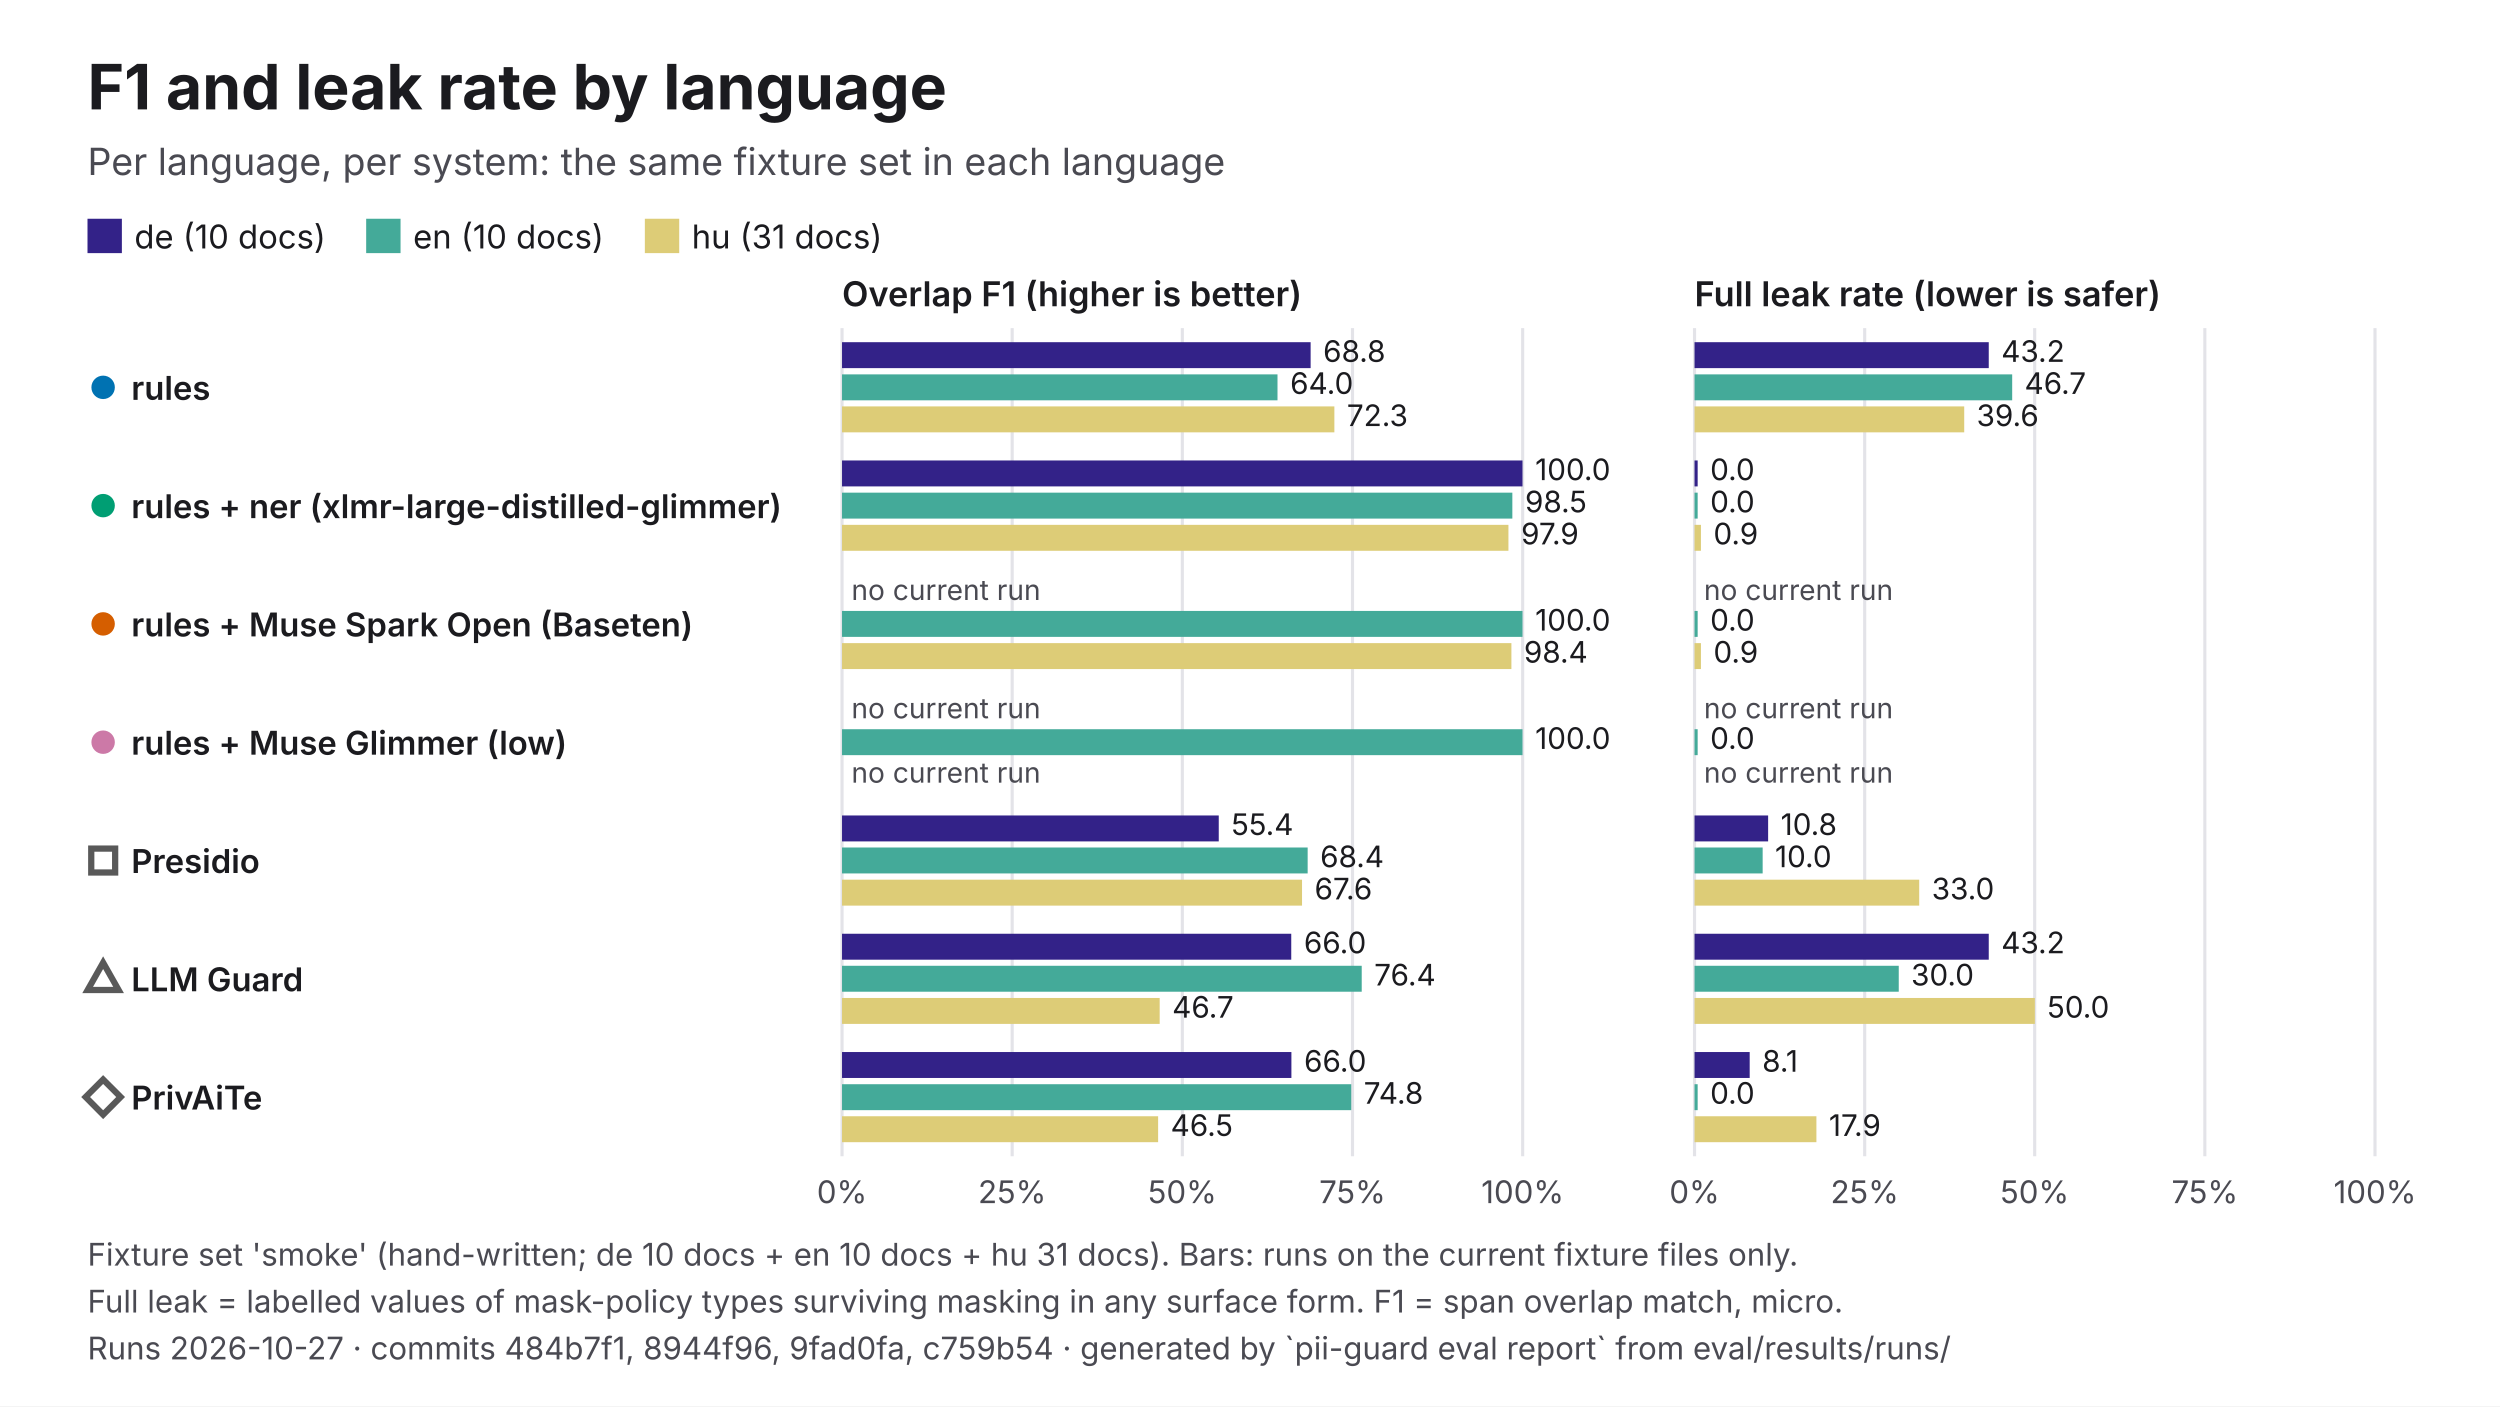
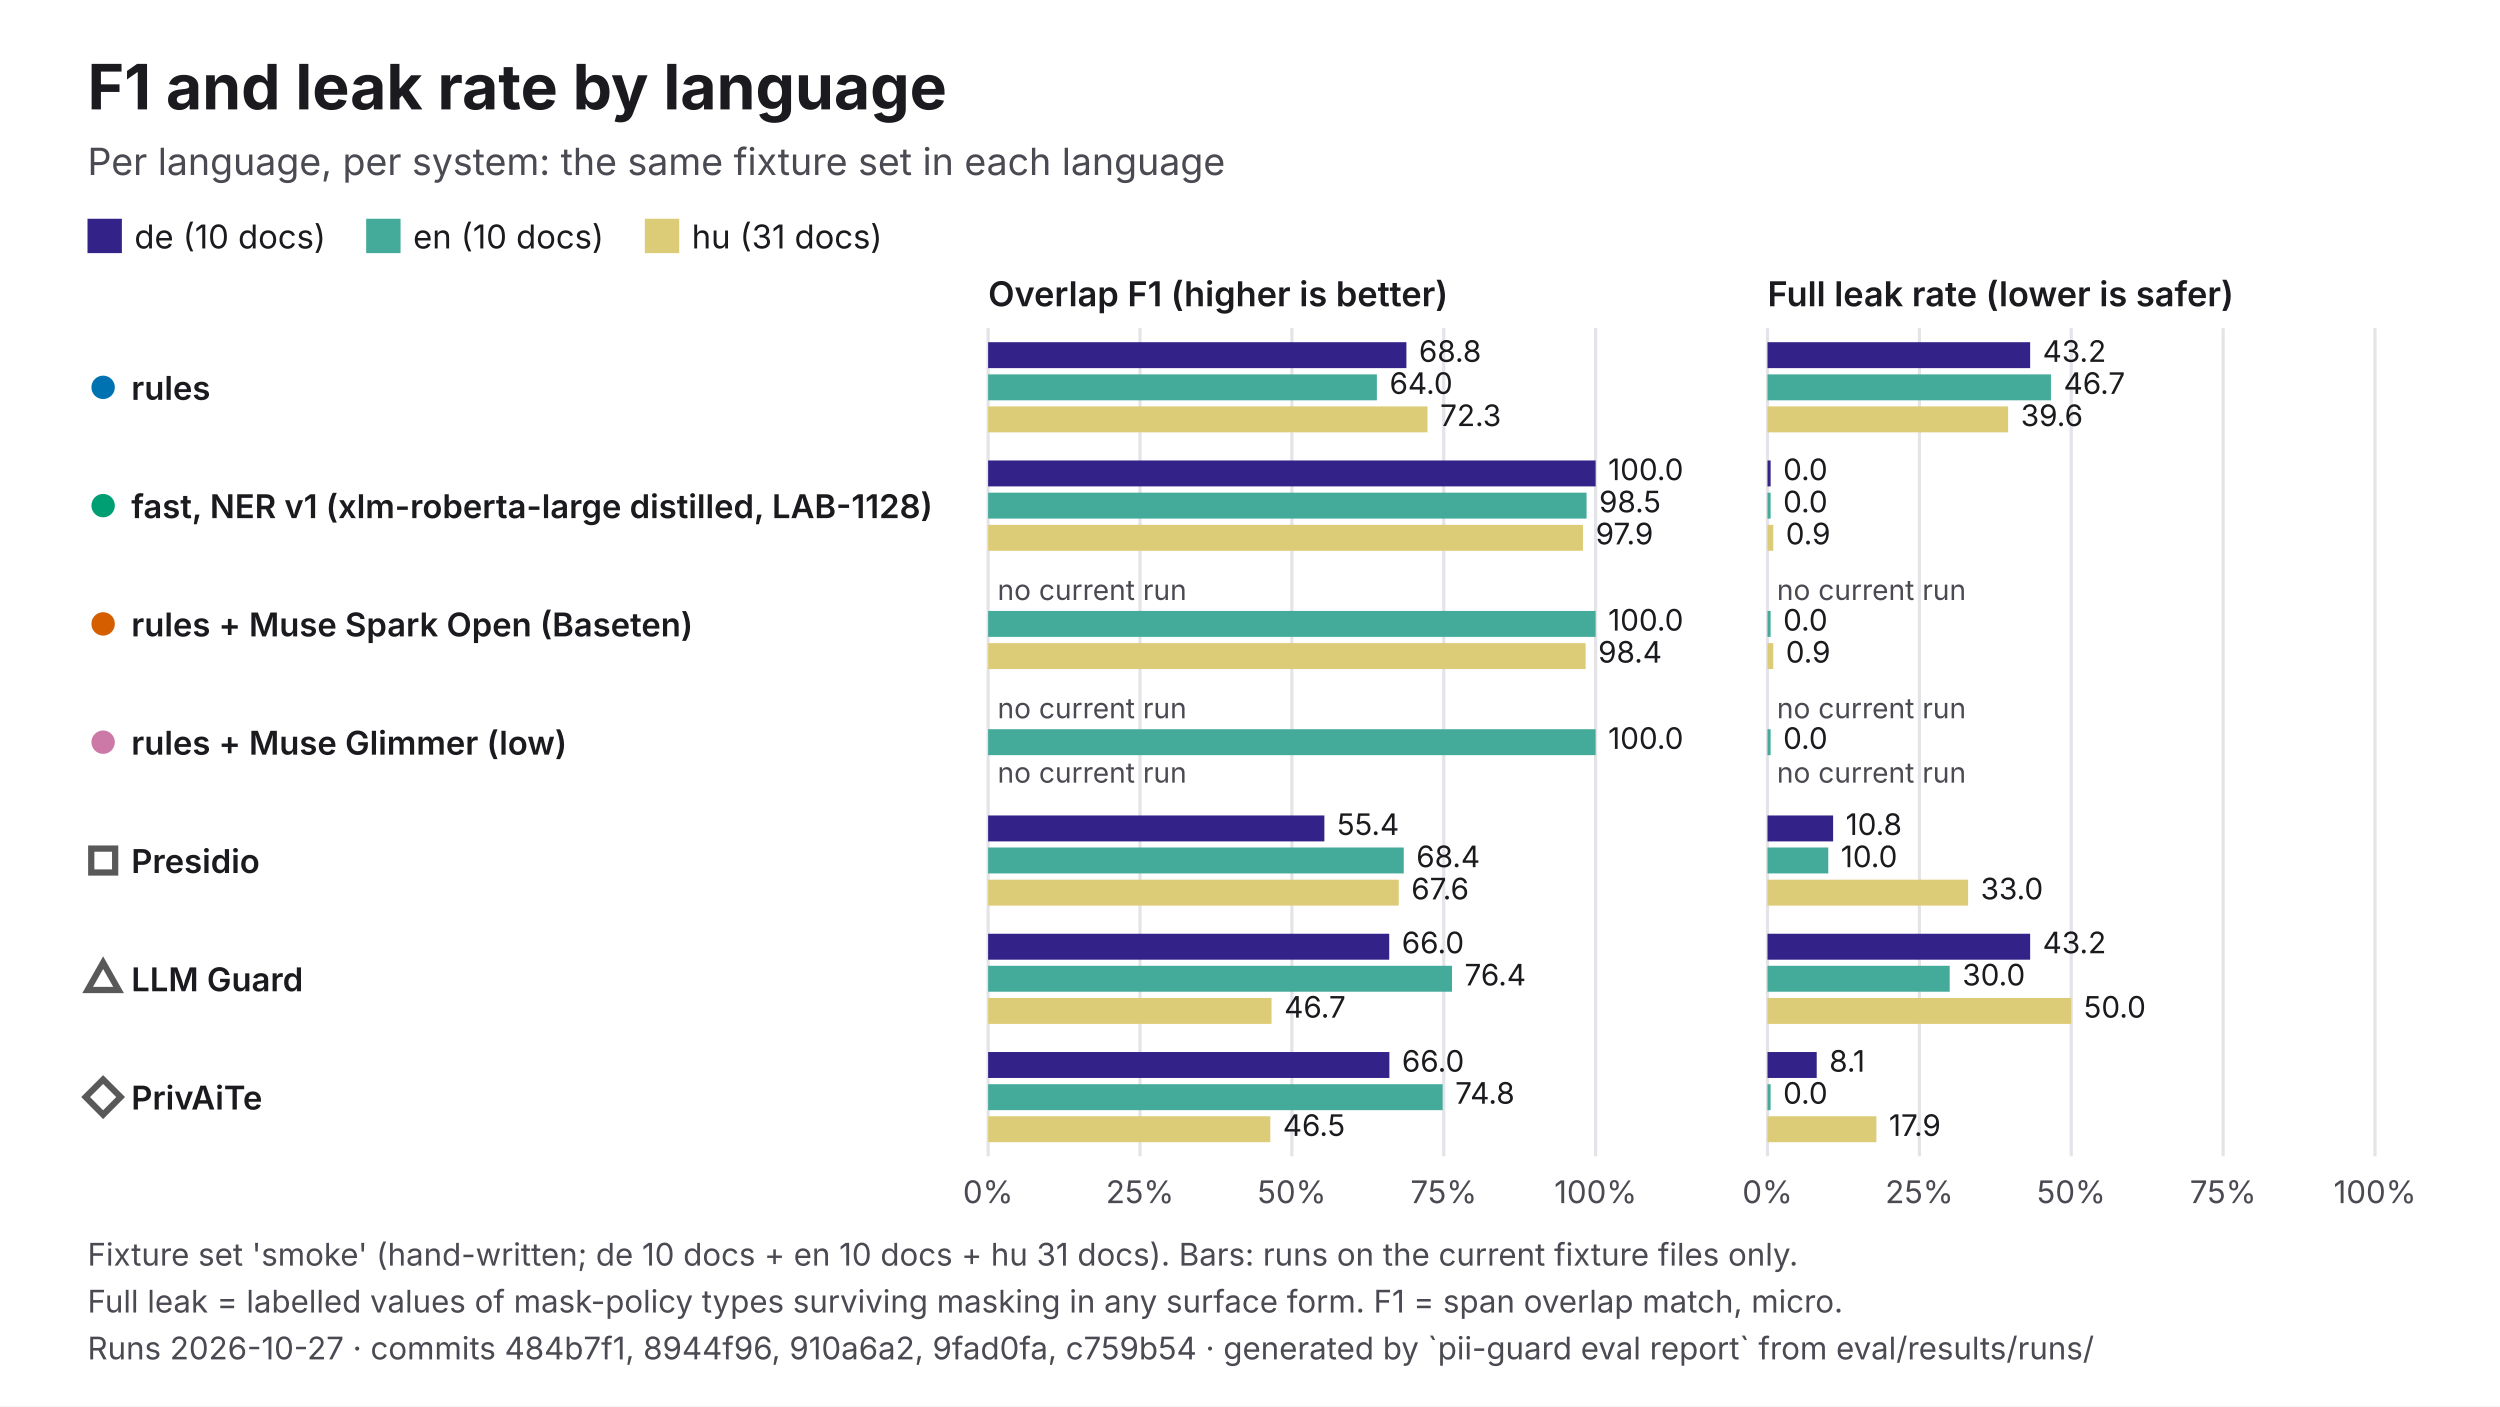
<svg xmlns="http://www.w3.org/2000/svg" viewBox="0 0 1600 900" width="1600" height="900" role="img" aria-labelledby="t d" font-family="Inter, 'Helvetica Neue', Helvetica, Arial, sans-serif">
  <rect width="1600" height="900" fill="#FFFFFF" />
  <text x="56" y="70" font-size="40" fill="#1B1B1F" font-weight="700">F1 and leak rate by language</text>
  <text x="56" y="112" font-size="24" fill="#4A4A52">Per language, per system: the same fixture set in each language</text>
  <rect x="56" y="140" width="22" height="22" fill="#332288" />
  <text x="86" y="159" font-size="21" fill="#1B1B1F">de (10 docs)</text>
  <rect x="234.35" y="140" width="22" height="22" fill="#44AA99" />
  <text x="264.4" y="159" font-size="21" fill="#1B1B1F">en (10 docs)</text>
  <rect x="412.7" y="140" width="22" height="22" fill="#DDCC77" />
  <text x="442.7" y="159" font-size="21" fill="#1B1B1F">hu (31 docs)</text>
-   <text x="538.9" y="196" font-size="22" fill="#1B1B1F" font-weight="600">Overlap F1 (higher is better)</text>
-   <line x1="538.9" y1="210" x2="538.9" y2="740" stroke="#E3E3E8" stroke-width="2" />
-   <text x="538.9" y="770" font-size="20" fill="#4A4A52" text-anchor="middle">0%</text>
-   <line x1="647.8" y1="210" x2="647.8" y2="740" stroke="#E3E3E8" stroke-width="2" />
-   <text x="647.8" y="770" font-size="20" fill="#4A4A52" text-anchor="middle">25%</text>
-   <line x1="756.7" y1="210" x2="756.7" y2="740" stroke="#E3E3E8" stroke-width="2" />
-   <text x="756.7" y="770" font-size="20" fill="#4A4A52" text-anchor="middle">50%</text>
-   <line x1="865.6" y1="210" x2="865.6" y2="740" stroke="#E3E3E8" stroke-width="2" />
-   <text x="865.6" y="770" font-size="20" fill="#4A4A52" text-anchor="middle">75%</text>
-   <line x1="974.5" y1="210" x2="974.5" y2="740" stroke="#E3E3E8" stroke-width="2" />
-   <text x="974.5" y="770" font-size="20" fill="#4A4A52" text-anchor="middle">100%</text>
-   <text x="1084.5" y="196" font-size="22" fill="#1B1B1F" font-weight="600">Full leak rate (lower is safer)</text>
-   <line x1="1084.5" y1="210" x2="1084.5" y2="740" stroke="#E3E3E8" stroke-width="2" />
-   <text x="1084.5" y="770" font-size="20" fill="#4A4A52" text-anchor="middle">0%</text>
-   <line x1="1193.4" y1="210" x2="1193.4" y2="740" stroke="#E3E3E8" stroke-width="2" />
-   <text x="1193.4" y="770" font-size="20" fill="#4A4A52" text-anchor="middle">25%</text>
-   <line x1="1302.2" y1="210" x2="1302.2" y2="740" stroke="#E3E3E8" stroke-width="2" />
-   <text x="1302.2" y="770" font-size="20" fill="#4A4A52" text-anchor="middle">50%</text>
-   <line x1="1411.1" y1="210" x2="1411.1" y2="740" stroke="#E3E3E8" stroke-width="2" />
-   <text x="1411.1" y="770" font-size="20" fill="#4A4A52" text-anchor="middle">75%</text>
+   <text x="632.4" y="196" font-size="22" fill="#1B1B1F" font-weight="600">Overlap F1 (higher is better)</text>
+   <line x1="632.4" y1="210" x2="632.4" y2="740" stroke="#E3E3E8" stroke-width="2" />
+   <text x="632.4" y="770" font-size="20" fill="#4A4A52" text-anchor="middle">0%</text>
+   <line x1="729.6" y1="210" x2="729.6" y2="740" stroke="#E3E3E8" stroke-width="2" />
+   <text x="729.6" y="770" font-size="20" fill="#4A4A52" text-anchor="middle">25%</text>
+   <line x1="826.8" y1="210" x2="826.8" y2="740" stroke="#E3E3E8" stroke-width="2" />
+   <text x="826.8" y="770" font-size="20" fill="#4A4A52" text-anchor="middle">50%</text>
+   <line x1="924" y1="210" x2="924" y2="740" stroke="#E3E3E8" stroke-width="2" />
+   <text x="924" y="770" font-size="20" fill="#4A4A52" text-anchor="middle">75%</text>
+   <line x1="1021.2" y1="210" x2="1021.2" y2="740" stroke="#E3E3E8" stroke-width="2" />
+   <text x="1021.2" y="770" font-size="20" fill="#4A4A52" text-anchor="middle">100%</text>
+   <text x="1131.2" y="196" font-size="22" fill="#1B1B1F" font-weight="600">Full leak rate (lower is safer)</text>
+   <line x1="1131.2" y1="210" x2="1131.2" y2="740" stroke="#E3E3E8" stroke-width="2" />
+   <text x="1131.2" y="770" font-size="20" fill="#4A4A52" text-anchor="middle">0%</text>
+   <line x1="1228.4" y1="210" x2="1228.4" y2="740" stroke="#E3E3E8" stroke-width="2" />
+   <text x="1228.4" y="770" font-size="20" fill="#4A4A52" text-anchor="middle">25%</text>
+   <line x1="1325.6" y1="210" x2="1325.6" y2="740" stroke="#E3E3E8" stroke-width="2" />
+   <text x="1325.6" y="770" font-size="20" fill="#4A4A52" text-anchor="middle">50%</text>
+   <line x1="1422.8" y1="210" x2="1422.8" y2="740" stroke="#E3E3E8" stroke-width="2" />
+   <text x="1422.8" y="770" font-size="20" fill="#4A4A52" text-anchor="middle">75%</text>
  <line x1="1520" y1="210" x2="1520" y2="740" stroke="#E3E3E8" stroke-width="2" />
  <text x="1520" y="770" font-size="20" fill="#4A4A52" text-anchor="middle">100%</text>
  <circle cx="66" cy="247.9" r="9" fill="#0072B2" stroke="#FFFFFF" stroke-width="3" />
  <text x="84" y="255.9" font-size="21" fill="#1B1B1F" font-weight="600">rules</text>
-   <rect x="538.9" y="219" width="299.9" height="16.6" fill="#332288" />
-   <text x="846.8" y="231.6" font-size="19" fill="#1B1B1F">68.8</text>
-   <rect x="1084.5" y="219" width="188.3" height="16.6" fill="#332288" />
-   <text x="1280.8" y="231.6" font-size="19" fill="#1B1B1F">43.2</text>
-   <rect x="538.9" y="239.6" width="278.7" height="16.6" fill="#44AA99" />
-   <text x="825.7" y="252.1" font-size="19" fill="#1B1B1F">64.0</text>
-   <rect x="1084.5" y="239.6" width="203.3" height="16.6" fill="#44AA99" />
-   <text x="1295.7" y="252.1" font-size="19" fill="#1B1B1F">46.7</text>
-   <rect x="538.9" y="260.1" width="315.1" height="16.6" fill="#DDCC77" />
-   <text x="862" y="272.7" font-size="19" fill="#1B1B1F">72.3</text>
-   <rect x="1084.5" y="260.1" width="172.6" height="16.6" fill="#DDCC77" />
-   <text x="1265" y="272.7" font-size="19" fill="#1B1B1F">39.6</text>
+   <rect x="632.4" y="219" width="267.7" height="16.6" fill="#332288" />
+   <text x="908.1" y="231.6" font-size="19" fill="#1B1B1F">68.8</text>
+   <rect x="1131.2" y="219" width="168.1" height="16.6" fill="#332288" />
+   <text x="1307.3" y="231.6" font-size="19" fill="#1B1B1F">43.2</text>
+   <rect x="632.4" y="239.6" width="248.8" height="16.6" fill="#44AA99" />
+   <text x="889.3" y="252.1" font-size="19" fill="#1B1B1F">64.0</text>
+   <rect x="1131.2" y="239.6" width="181.4" height="16.6" fill="#44AA99" />
+   <text x="1320.7" y="252.1" font-size="19" fill="#1B1B1F">46.7</text>
+   <rect x="632.4" y="260.1" width="281.2" height="16.6" fill="#DDCC77" />
+   <text x="921.7" y="272.7" font-size="19" fill="#1B1B1F">72.3</text>
+   <rect x="1131.2" y="260.1" width="154" height="16.6" fill="#DDCC77" />
+   <text x="1293.3" y="272.7" font-size="19" fill="#1B1B1F">39.6</text>
  <circle cx="66" cy="323.6" r="9" fill="#009E73" stroke="#FFFFFF" stroke-width="3" />
-   <text x="84" y="331.6" font-size="21" fill="#1B1B1F" font-weight="600">rules + ner (xlmr-large-distilled-glimmer)</text>
-   <rect x="538.9" y="294.7" width="435.5" height="16.6" fill="#332288" />
-   <text x="982.5" y="307.3" font-size="19" fill="#1B1B1F">100.0</text>
-   <rect x="1084.5" y="294.7" width="2" height="16.6" fill="#332288" />
-   <text x="1094.5" y="307.3" font-size="19" fill="#1B1B1F">0.0</text>
-   <rect x="538.9" y="315.3" width="429" height="16.6" fill="#44AA99" />
-   <text x="976" y="327.9" font-size="19" fill="#1B1B1F">98.5</text>
-   <rect x="1084.5" y="315.3" width="2" height="16.6" fill="#44AA99" />
-   <text x="1094.5" y="327.9" font-size="19" fill="#1B1B1F">0.0</text>
-   <rect x="538.9" y="335.9" width="426.5" height="16.6" fill="#DDCC77" />
-   <text x="973.5" y="348.4" font-size="19" fill="#1B1B1F">97.9</text>
-   <rect x="1084.5" y="335.9" width="4.1" height="16.6" fill="#DDCC77" />
-   <text x="1096.6" y="348.4" font-size="19" fill="#1B1B1F">0.9</text>
+   <text x="84" y="331.6" font-size="21" fill="#1B1B1F" font-weight="600">fast, NER v1 (xlm-roberta-large distilled, LAB-1128)</text>
+   <rect x="632.4" y="294.7" width="388.8" height="16.6" fill="#332288" />
+   <text x="1029.2" y="307.3" font-size="19" fill="#1B1B1F">100.0</text>
+   <rect x="1131.2" y="294.7" width="2" height="16.6" fill="#332288" />
+   <text x="1141.2" y="307.3" font-size="19" fill="#1B1B1F">0.0</text>
+   <rect x="632.4" y="315.3" width="383" height="16.6" fill="#44AA99" />
+   <text x="1023.4" y="327.9" font-size="19" fill="#1B1B1F">98.5</text>
+   <rect x="1131.2" y="315.3" width="2" height="16.6" fill="#44AA99" />
+   <text x="1141.2" y="327.9" font-size="19" fill="#1B1B1F">0.0</text>
+   <rect x="632.4" y="335.9" width="380.7" height="16.6" fill="#DDCC77" />
+   <text x="1021.2" y="348.4" font-size="19" fill="#1B1B1F">97.9</text>
+   <rect x="1131.2" y="335.9" width="3.7" height="16.6" fill="#DDCC77" />
+   <text x="1142.9" y="348.4" font-size="19" fill="#1B1B1F">0.9</text>
  <circle cx="66" cy="399.3" r="9" fill="#D55E00" stroke="#FFFFFF" stroke-width="3" />
  <text x="84" y="407.3" font-size="21" fill="#1B1B1F" font-weight="600">rules + Muse Spark Open (Baseten)</text>
-   <text x="544.9" y="384" font-size="18" fill="#4A4A52">no current run</text>
-   <text x="1090.5" y="384" font-size="18" fill="#4A4A52">no current run</text>
-   <rect x="538.9" y="391" width="435.5" height="16.6" fill="#44AA99" />
-   <text x="982.5" y="403.6" font-size="19" fill="#1B1B1F">100.0</text>
-   <rect x="1084.5" y="391" width="2" height="16.6" fill="#44AA99" />
-   <text x="1094.5" y="403.6" font-size="19" fill="#1B1B1F">0.0</text>
-   <rect x="538.9" y="411.6" width="428.4" height="16.6" fill="#DDCC77" />
-   <text x="975.3" y="424.1" font-size="19" fill="#1B1B1F">98.4</text>
-   <rect x="1084.5" y="411.6" width="4.1" height="16.6" fill="#DDCC77" />
-   <text x="1096.6" y="424.1" font-size="19" fill="#1B1B1F">0.9</text>
+   <text x="638.4" y="384" font-size="18" fill="#4A4A52">no current run</text>
+   <text x="1137.2" y="384" font-size="18" fill="#4A4A52">no current run</text>
+   <rect x="632.4" y="391" width="388.8" height="16.6" fill="#44AA99" />
+   <text x="1029.2" y="403.6" font-size="19" fill="#1B1B1F">100.0</text>
+   <rect x="1131.2" y="391" width="2" height="16.6" fill="#44AA99" />
+   <text x="1141.2" y="403.6" font-size="19" fill="#1B1B1F">0.0</text>
+   <rect x="632.4" y="411.6" width="382.4" height="16.6" fill="#DDCC77" />
+   <text x="1022.8" y="424.1" font-size="19" fill="#1B1B1F">98.4</text>
+   <rect x="1131.2" y="411.6" width="3.7" height="16.6" fill="#DDCC77" />
+   <text x="1142.9" y="424.1" font-size="19" fill="#1B1B1F">0.9</text>
  <circle cx="66" cy="475" r="9" fill="#CC79A7" stroke="#FFFFFF" stroke-width="3" />
  <text x="84" y="483" font-size="21" fill="#1B1B1F" font-weight="600">rules + Muse Glimmer (low)</text>
-   <text x="544.9" y="459.7" font-size="18" fill="#4A4A52">no current run</text>
-   <text x="1090.5" y="459.7" font-size="18" fill="#4A4A52">no current run</text>
-   <rect x="538.9" y="466.7" width="435.5" height="16.6" fill="#44AA99" />
-   <text x="982.5" y="479.3" font-size="19" fill="#1B1B1F">100.0</text>
-   <rect x="1084.5" y="466.7" width="2" height="16.6" fill="#44AA99" />
-   <text x="1094.5" y="479.3" font-size="19" fill="#1B1B1F">0.0</text>
-   <text x="544.9" y="500.9" font-size="18" fill="#4A4A52">no current run</text>
-   <text x="1090.5" y="500.9" font-size="18" fill="#4A4A52">no current run</text>
+   <text x="638.4" y="459.7" font-size="18" fill="#4A4A52">no current run</text>
+   <text x="1137.2" y="459.7" font-size="18" fill="#4A4A52">no current run</text>
+   <rect x="632.4" y="466.7" width="388.8" height="16.6" fill="#44AA99" />
+   <text x="1029.2" y="479.3" font-size="19" fill="#1B1B1F">100.0</text>
+   <rect x="1131.2" y="466.7" width="2" height="16.6" fill="#44AA99" />
+   <text x="1141.2" y="479.3" font-size="19" fill="#1B1B1F">0.0</text>
+   <text x="638.4" y="500.9" font-size="18" fill="#4A4A52">no current run</text>
+   <text x="1137.2" y="500.9" font-size="18" fill="#4A4A52">no current run</text>
  <rect x="58.4" y="543.1" width="15.3" height="15.3" fill="#FFFFFF" stroke="#595959" stroke-width="4" />
  <text x="84" y="558.7" font-size="21" fill="#1B1B1F" font-weight="600">Presidio</text>
-   <rect x="538.9" y="521.9" width="241.1" height="16.6" fill="#332288" />
-   <text x="788" y="534.4" font-size="19" fill="#1B1B1F">55.4</text>
-   <rect x="1084.5" y="521.9" width="47.1" height="16.6" fill="#332288" />
-   <text x="1139.6" y="534.4" font-size="19" fill="#1B1B1F">10.8</text>
-   <rect x="538.9" y="542.4" width="298" height="16.6" fill="#44AA99" />
-   <text x="844.9" y="555" font-size="19" fill="#1B1B1F">68.4</text>
-   <rect x="1084.5" y="542.4" width="43.6" height="16.6" fill="#44AA99" />
-   <text x="1136" y="555" font-size="19" fill="#1B1B1F">10.0</text>
-   <rect x="538.9" y="563" width="294.4" height="16.6" fill="#DDCC77" />
-   <text x="841.3" y="575.6" font-size="19" fill="#1B1B1F">67.6</text>
-   <rect x="1084.5" y="563" width="143.8" height="16.6" fill="#DDCC77" />
-   <text x="1236.3" y="575.6" font-size="19" fill="#1B1B1F">33.0</text>
+   <rect x="632.4" y="521.9" width="215.2" height="16.6" fill="#332288" />
+   <text x="855.7" y="534.4" font-size="19" fill="#1B1B1F">55.4</text>
+   <rect x="1131.2" y="521.9" width="42" height="16.6" fill="#332288" />
+   <text x="1181.2" y="534.4" font-size="19" fill="#1B1B1F">10.8</text>
+   <rect x="632.4" y="542.4" width="266" height="16.6" fill="#44AA99" />
+   <text x="906.4" y="555" font-size="19" fill="#1B1B1F">68.4</text>
+   <rect x="1131.2" y="542.4" width="38.9" height="16.6" fill="#44AA99" />
+   <text x="1178.1" y="555" font-size="19" fill="#1B1B1F">10.0</text>
+   <rect x="632.4" y="563" width="262.8" height="16.6" fill="#DDCC77" />
+   <text x="903.2" y="575.6" font-size="19" fill="#1B1B1F">67.6</text>
+   <rect x="1131.2" y="563" width="128.4" height="16.6" fill="#DDCC77" />
+   <text x="1267.6" y="575.6" font-size="19" fill="#1B1B1F">33.0</text>
  <polygon points="66,616.1 75.9,633.6 56.1,633.6" fill="#FFFFFF" stroke="#595959" stroke-width="4" />
  <text x="84" y="634.4" font-size="21" fill="#1B1B1F" font-weight="600">LLM Guard</text>
-   <rect x="538.9" y="597.6" width="287.5" height="16.6" fill="#332288" />
-   <text x="834.5" y="610.1" font-size="19" fill="#1B1B1F">66.0</text>
-   <rect x="1084.5" y="597.6" width="188.3" height="16.6" fill="#332288" />
-   <text x="1280.8" y="610.1" font-size="19" fill="#1B1B1F">43.2</text>
-   <rect x="538.9" y="618.1" width="332.6" height="16.6" fill="#44AA99" />
-   <text x="879.5" y="630.7" font-size="19" fill="#1B1B1F">76.4</text>
-   <rect x="1084.5" y="618.1" width="130.7" height="16.6" fill="#44AA99" />
-   <text x="1223.1" y="630.7" font-size="19" fill="#1B1B1F">30.0</text>
-   <rect x="538.9" y="638.7" width="203.3" height="16.6" fill="#DDCC77" />
-   <text x="750.2" y="651.3" font-size="19" fill="#1B1B1F">46.7</text>
-   <rect x="1084.5" y="638.7" width="217.8" height="16.6" fill="#DDCC77" />
-   <text x="1310.2" y="651.3" font-size="19" fill="#1B1B1F">50.0</text>
+   <rect x="632.4" y="597.6" width="256.7" height="16.6" fill="#332288" />
+   <text x="897.1" y="610.1" font-size="19" fill="#1B1B1F">66.0</text>
+   <rect x="1131.2" y="597.6" width="168.1" height="16.6" fill="#332288" />
+   <text x="1307.3" y="610.1" font-size="19" fill="#1B1B1F">43.2</text>
+   <rect x="632.4" y="618.1" width="296.9" height="16.6" fill="#44AA99" />
+   <text x="937.3" y="630.7" font-size="19" fill="#1B1B1F">76.4</text>
+   <rect x="1131.2" y="618.1" width="116.6" height="16.6" fill="#44AA99" />
+   <text x="1255.9" y="630.7" font-size="19" fill="#1B1B1F">30.0</text>
+   <rect x="632.4" y="638.7" width="181.4" height="16.6" fill="#DDCC77" />
+   <text x="821.9" y="651.3" font-size="19" fill="#1B1B1F">46.7</text>
+   <rect x="1131.2" y="638.7" width="194.4" height="16.6" fill="#DDCC77" />
+   <text x="1333.6" y="651.3" font-size="19" fill="#1B1B1F">50.0</text>
  <polygon points="66,690.9 77.2,702.1 66,713.4 54.8,702.1" fill="#FFFFFF" stroke="#595959" stroke-width="4" />
  <text x="84" y="710.1" font-size="21" fill="#1B1B1F" font-weight="600">PrivAiTe</text>
-   <rect x="538.9" y="673.3" width="287.6" height="16.6" fill="#332288" />
-   <text x="834.6" y="685.9" font-size="19" fill="#1B1B1F">66.0</text>
-   <rect x="1084.5" y="673.3" width="35.3" height="16.6" fill="#332288" />
-   <text x="1127.8" y="685.9" font-size="19" fill="#1B1B1F">8.1</text>
-   <rect x="538.9" y="693.9" width="325.9" height="16.6" fill="#44AA99" />
-   <text x="872.8" y="706.4" font-size="19" fill="#1B1B1F">74.8</text>
-   <rect x="1084.5" y="693.9" width="2" height="16.6" fill="#44AA99" />
-   <text x="1094.5" y="706.4" font-size="19" fill="#1B1B1F">0.0</text>
-   <rect x="538.9" y="714.4" width="202.3" height="16.6" fill="#DDCC77" />
-   <text x="749.2" y="727" font-size="19" fill="#1B1B1F">46.5</text>
-   <rect x="1084.5" y="714.4" width="78" height="16.6" fill="#DDCC77" />
-   <text x="1170.5" y="727" font-size="19" fill="#1B1B1F">17.9</text>
+   <rect x="632.4" y="673.3" width="256.8" height="16.6" fill="#332288" />
+   <text x="897.2" y="685.9" font-size="19" fill="#1B1B1F">66.0</text>
+   <rect x="1131.2" y="673.3" width="31.5" height="16.6" fill="#332288" />
+   <text x="1170.7" y="685.9" font-size="19" fill="#1B1B1F">8.1</text>
+   <rect x="632.4" y="693.9" width="290.9" height="16.6" fill="#44AA99" />
+   <text x="931.3" y="706.4" font-size="19" fill="#1B1B1F">74.8</text>
+   <rect x="1131.2" y="693.9" width="2" height="16.6" fill="#44AA99" />
+   <text x="1141.2" y="706.4" font-size="19" fill="#1B1B1F">0.0</text>
+   <rect x="632.4" y="714.4" width="180.6" height="16.6" fill="#DDCC77" />
+   <text x="821" y="727" font-size="19" fill="#1B1B1F">46.5</text>
+   <rect x="1131.2" y="714.4" width="69.7" height="16.6" fill="#DDCC77" />
+   <text x="1208.9" y="727" font-size="19" fill="#1B1B1F">17.9</text>
  <text x="56" y="810" font-size="20" fill="#4A4A52">Fixture set 'smoke' (hand-written; de 10 docs + en 10 docs + hu 31 docs). Bars: runs on the current fixture files only.</text>
  <text x="56" y="840" font-size="20" fill="#4A4A52">Full leak = labelled values of mask-policy types surviving masking in any surface form. F1 = span overlap match, micro.</text>
-   <text x="56" y="870" font-size="20" fill="#4A4A52">Runs 2026-10-27 · commits 484b7f1, 8944f96, 9fad0fa, c759b54 · generated by `pii-guard eval report` from eval/results/runs/</text>
+   <text x="56" y="870" font-size="20" fill="#4A4A52">Runs 2026-10-27 · commits 484b7f1, 8944f96, 910a6a2, 9fad0fa, c759b54 · generated by `pii-guard eval report` from eval/results/runs/</text>
</svg>
